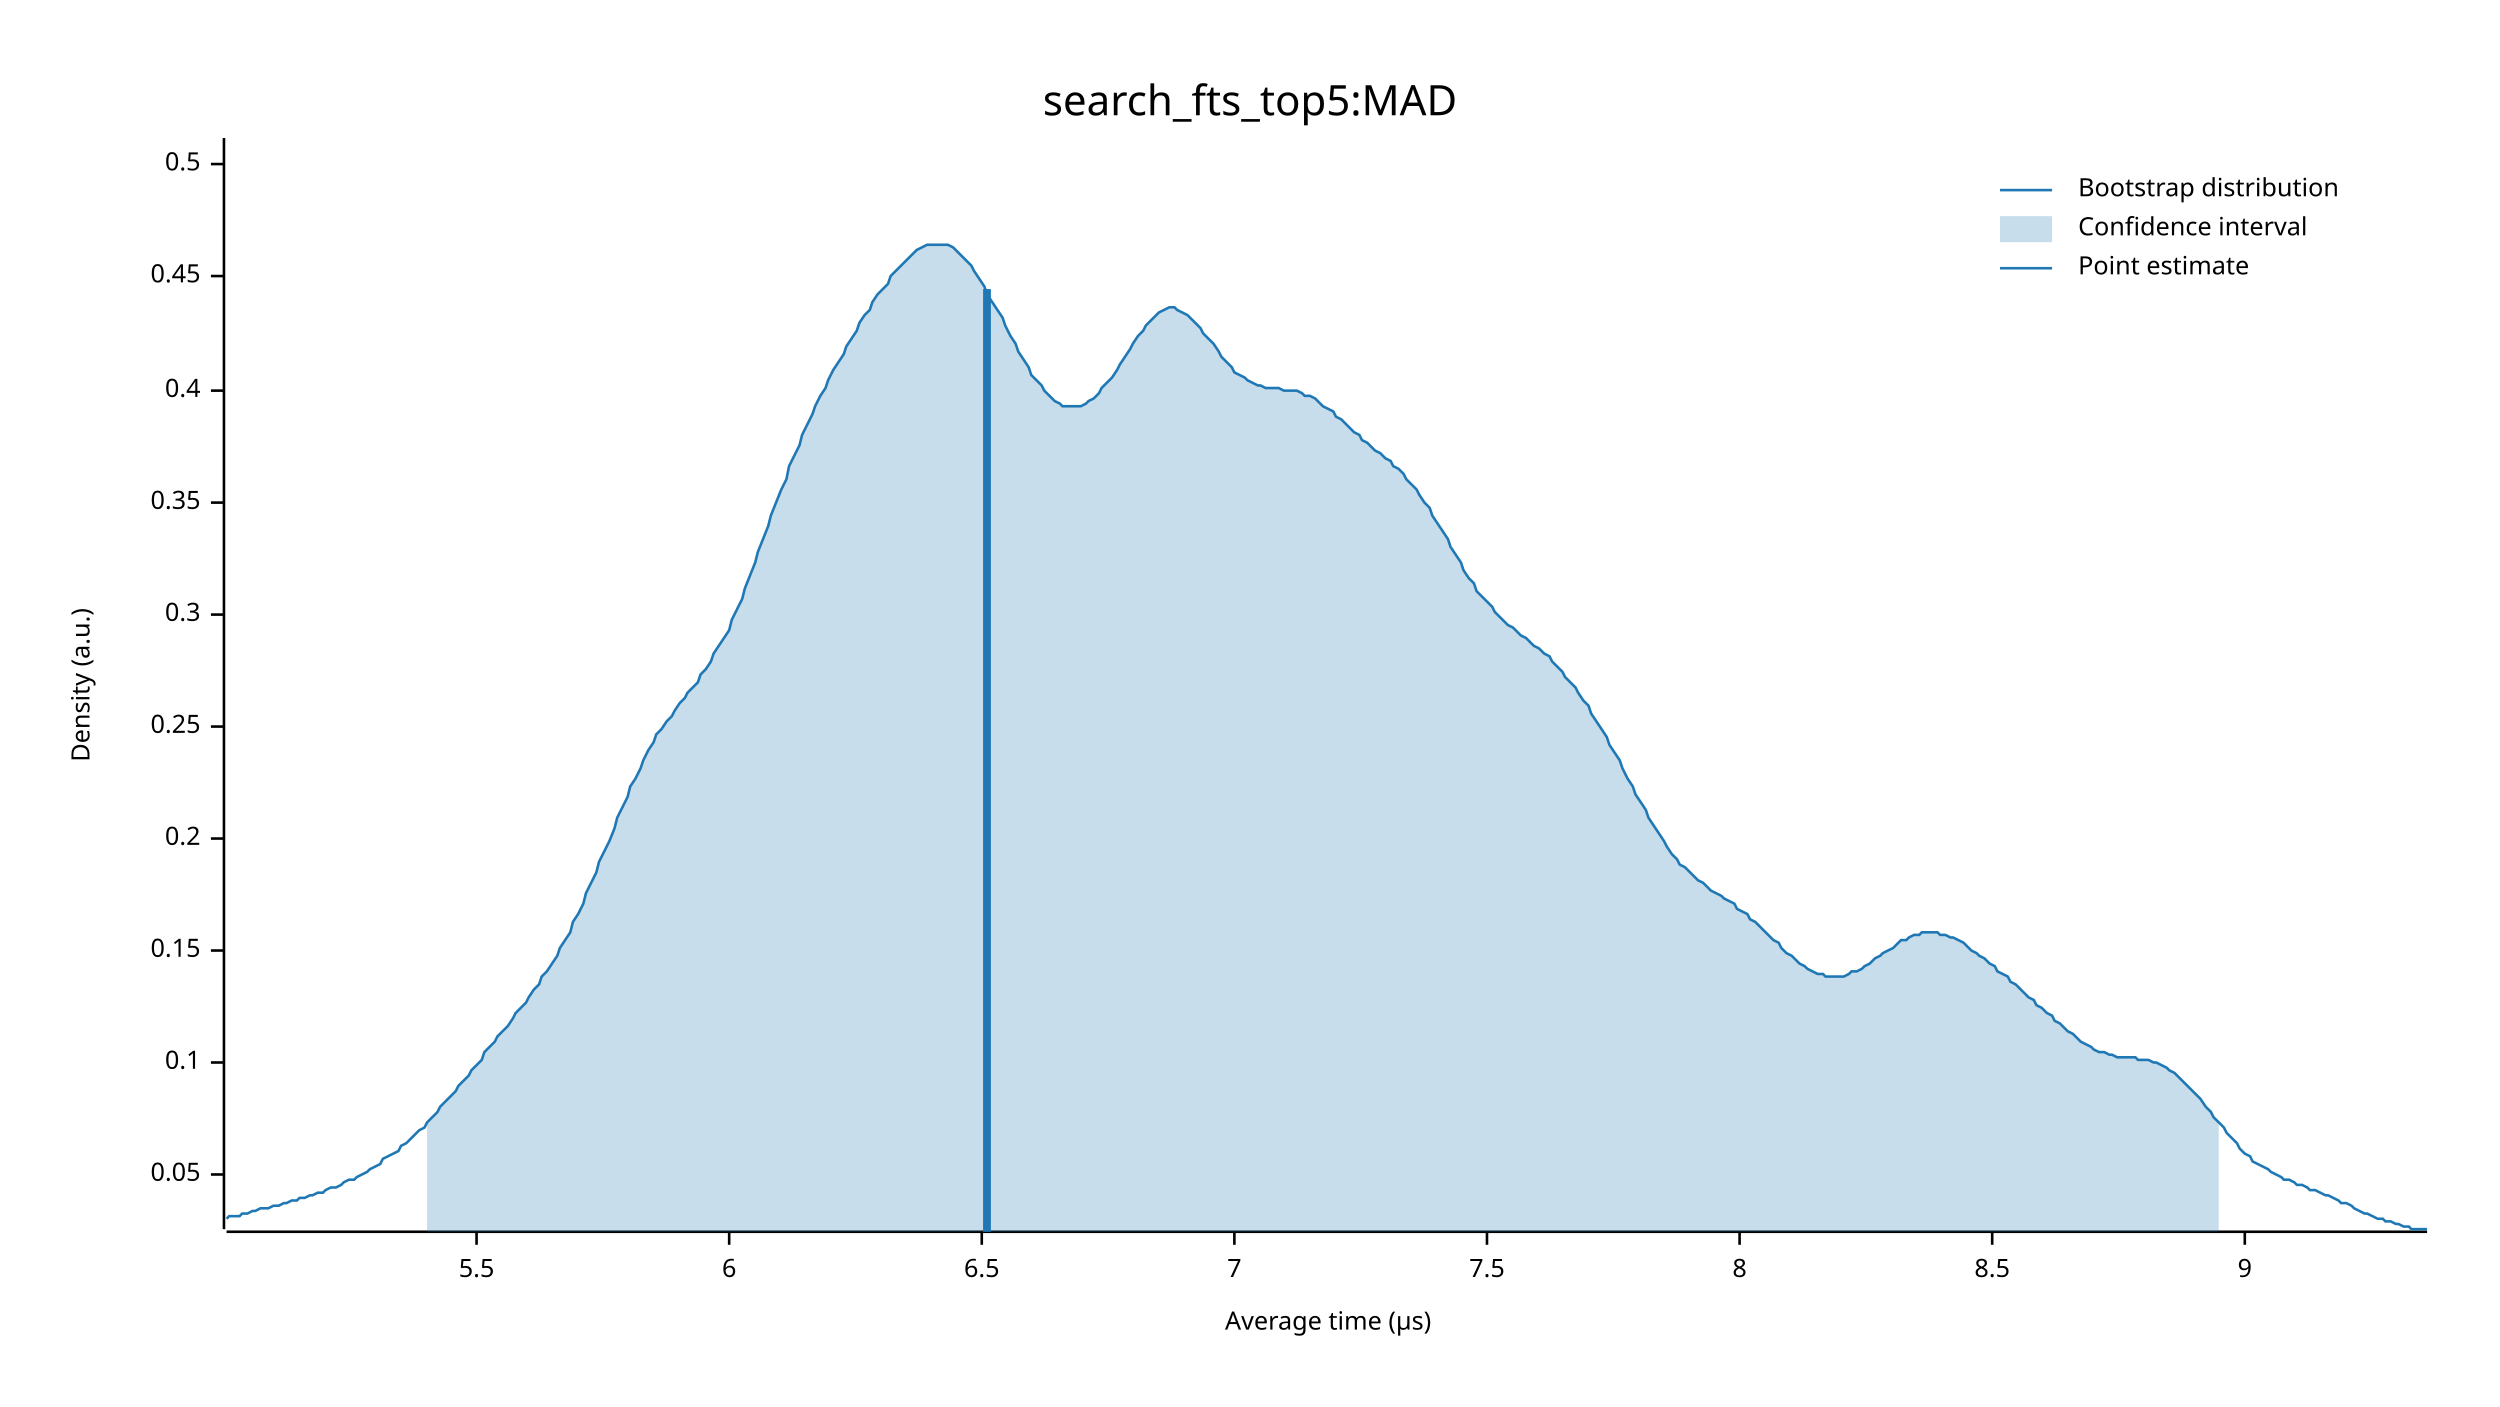
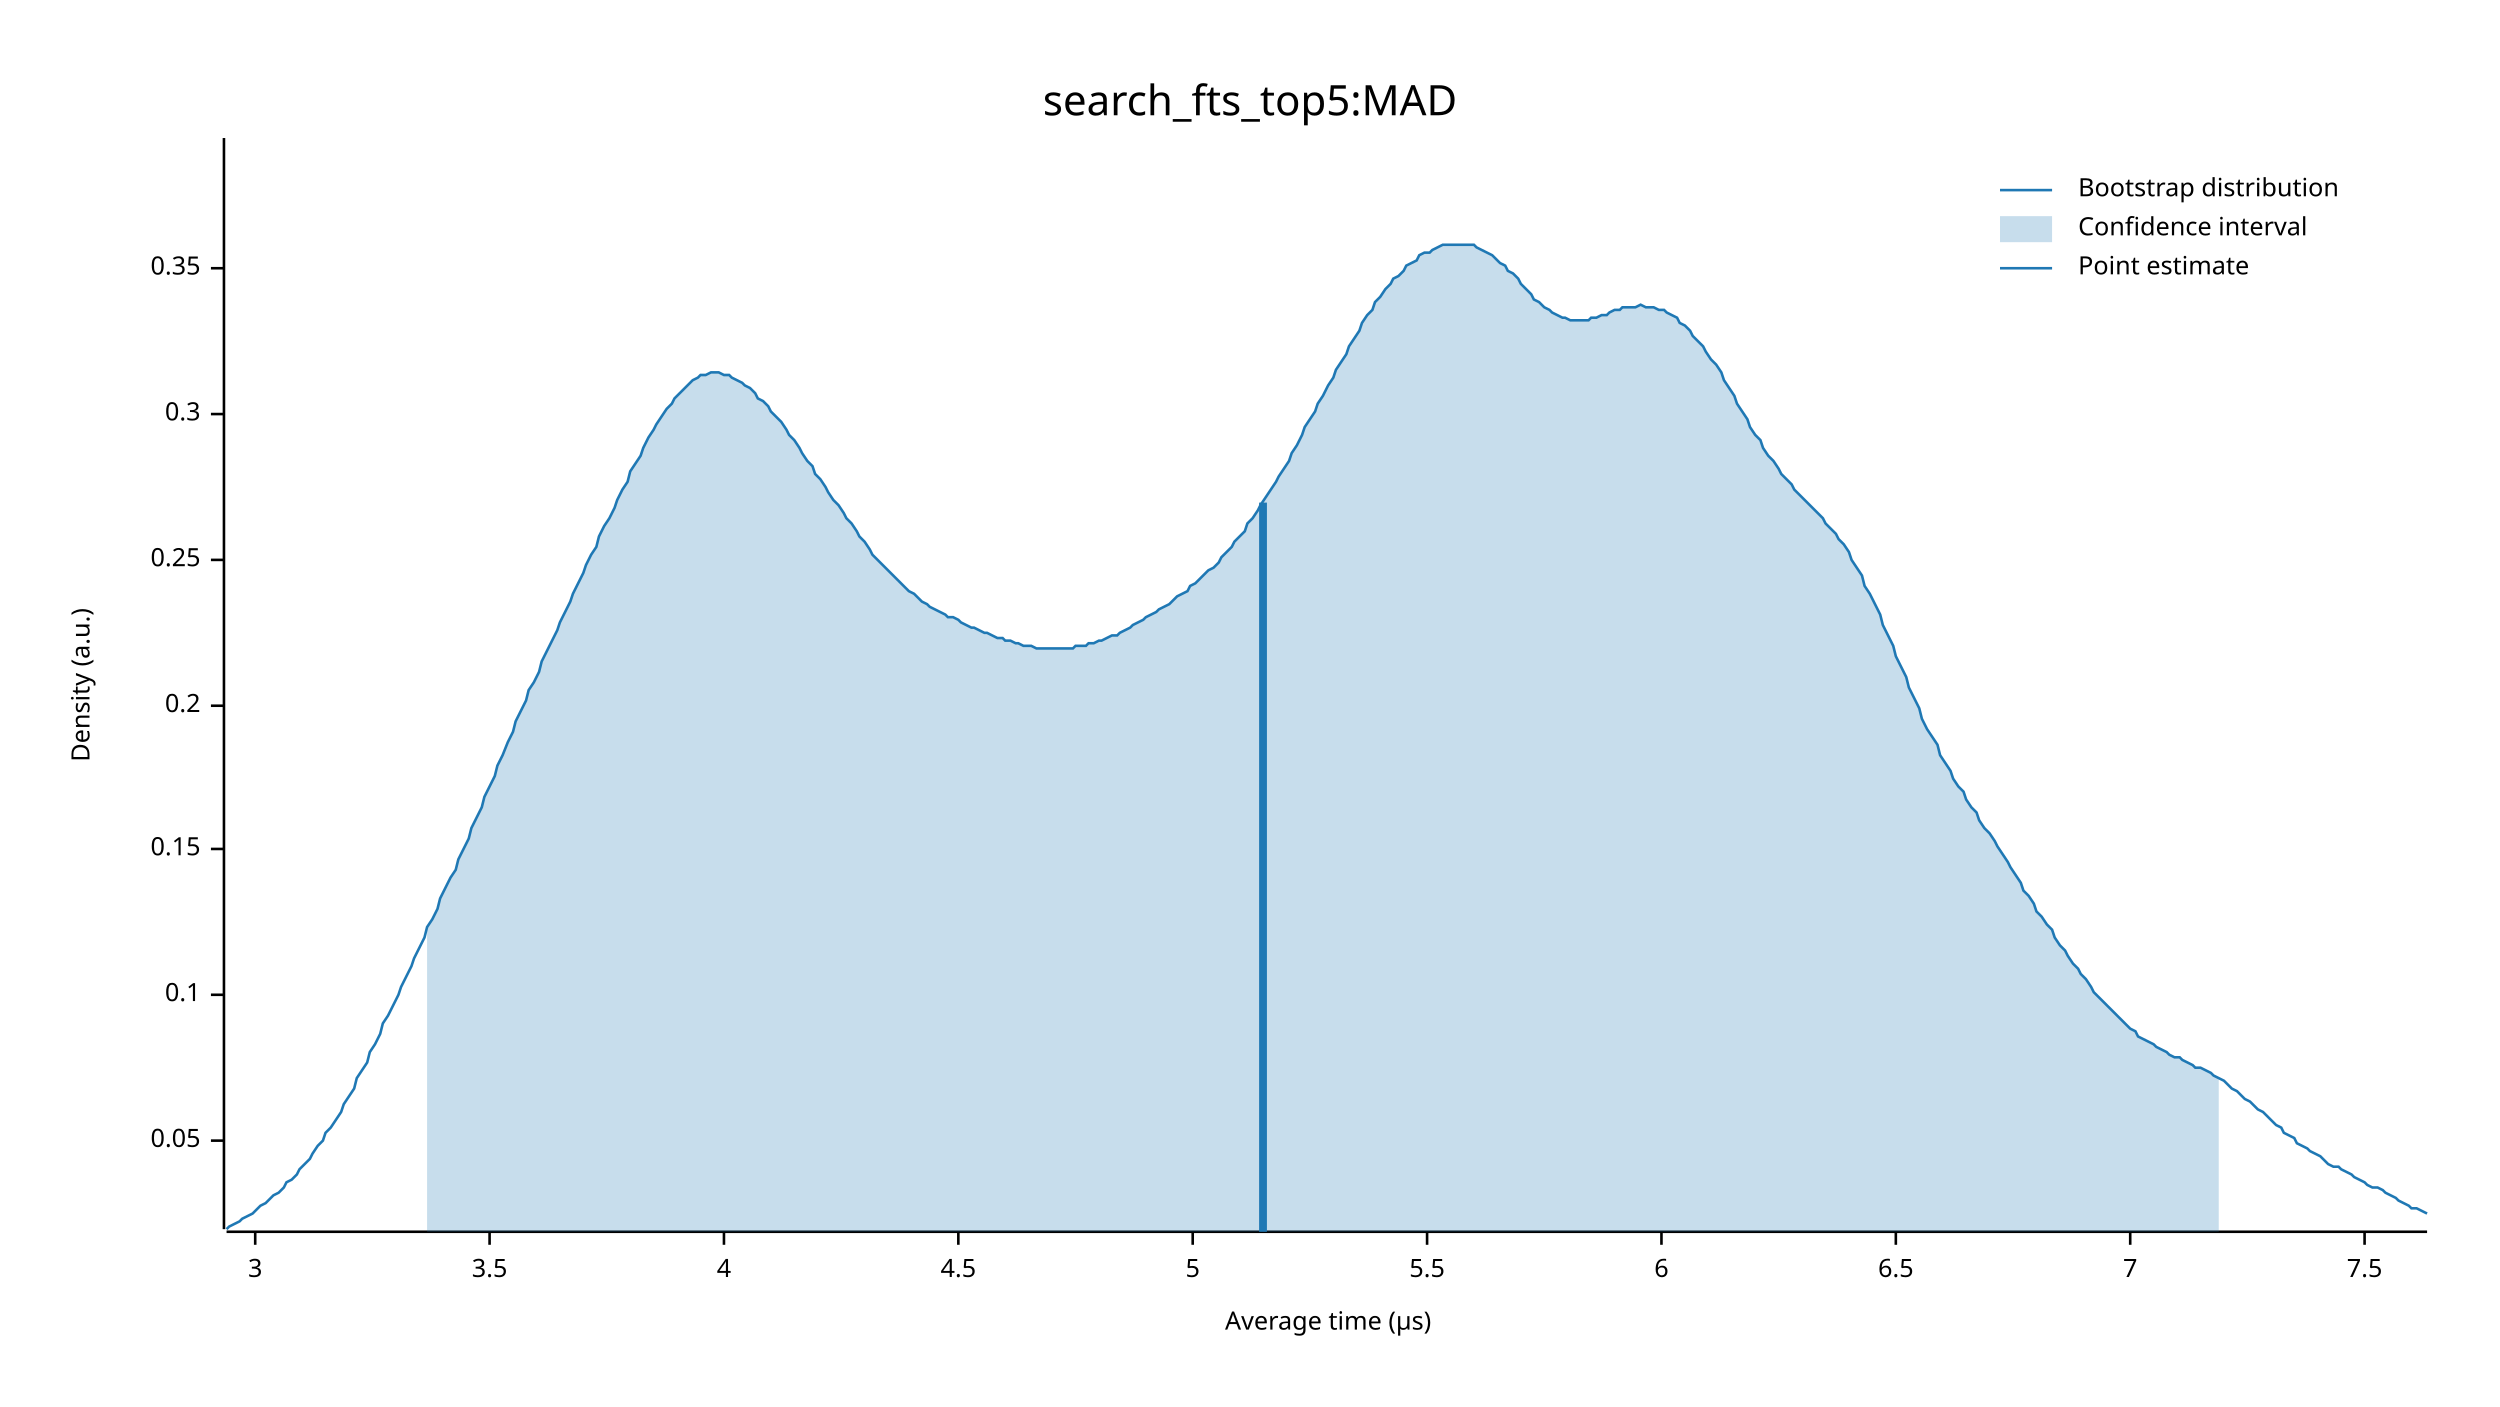
<svg xmlns="http://www.w3.org/2000/svg" width="960" height="540" viewBox="0 0 960 540">
  <text x="480" y="32" dy="0.76em" text-anchor="middle" font-family="sans-serif" font-size="16.129" opacity="1" fill="#000000">
search_fts_top5:MAD
</text>
  <text x="27" y="263" dy="0.76em" text-anchor="middle" font-family="sans-serif" font-size="9.677" opacity="1" fill="#000000" transform="rotate(270, 27, 263)">
Density (a.u.)
</text>
  <text x="510" y="513" dy="-0.5ex" text-anchor="middle" font-family="sans-serif" font-size="9.677" opacity="1" fill="#000000">
Average time (µs)
</text>
  <polyline fill="none" opacity="1" stroke="#000000" stroke-width="1" points="86,53 86,472 " />
-   <text x="77" y="451" dy="0.5ex" text-anchor="end" font-family="sans-serif" font-size="9.677" opacity="1" fill="#000000">
+   <text x="77" y="438" dy="0.5ex" text-anchor="end" font-family="sans-serif" font-size="9.677" opacity="1" fill="#000000">
0.05
</text>
-   <polyline fill="none" opacity="1" stroke="#000000" stroke-width="1" points="81,451 86,451 " />
-   <text x="77" y="408" dy="0.5ex" text-anchor="end" font-family="sans-serif" font-size="9.677" opacity="1" fill="#000000">
+   <polyline fill="none" opacity="1" stroke="#000000" stroke-width="1" points="81,438 86,438 " />
+   <text x="77" y="382" dy="0.5ex" text-anchor="end" font-family="sans-serif" font-size="9.677" opacity="1" fill="#000000">
0.1
</text>
-   <polyline fill="none" opacity="1" stroke="#000000" stroke-width="1" points="81,408 86,408 " />
-   <text x="77" y="365" dy="0.5ex" text-anchor="end" font-family="sans-serif" font-size="9.677" opacity="1" fill="#000000">
+   <polyline fill="none" opacity="1" stroke="#000000" stroke-width="1" points="81,382 86,382 " />
+   <text x="77" y="326" dy="0.5ex" text-anchor="end" font-family="sans-serif" font-size="9.677" opacity="1" fill="#000000">
0.15
</text>
-   <polyline fill="none" opacity="1" stroke="#000000" stroke-width="1" points="81,365 86,365 " />
-   <text x="77" y="322" dy="0.5ex" text-anchor="end" font-family="sans-serif" font-size="9.677" opacity="1" fill="#000000">
+   <polyline fill="none" opacity="1" stroke="#000000" stroke-width="1" points="81,326 86,326 " />
+   <text x="77" y="271" dy="0.5ex" text-anchor="end" font-family="sans-serif" font-size="9.677" opacity="1" fill="#000000">
0.2
</text>
-   <polyline fill="none" opacity="1" stroke="#000000" stroke-width="1" points="81,322 86,322 " />
-   <text x="77" y="279" dy="0.5ex" text-anchor="end" font-family="sans-serif" font-size="9.677" opacity="1" fill="#000000">
+   <polyline fill="none" opacity="1" stroke="#000000" stroke-width="1" points="81,271 86,271 " />
+   <text x="77" y="215" dy="0.5ex" text-anchor="end" font-family="sans-serif" font-size="9.677" opacity="1" fill="#000000">
0.25
</text>
-   <polyline fill="none" opacity="1" stroke="#000000" stroke-width="1" points="81,279 86,279 " />
-   <text x="77" y="236" dy="0.5ex" text-anchor="end" font-family="sans-serif" font-size="9.677" opacity="1" fill="#000000">
+   <polyline fill="none" opacity="1" stroke="#000000" stroke-width="1" points="81,215 86,215 " />
+   <text x="77" y="159" dy="0.5ex" text-anchor="end" font-family="sans-serif" font-size="9.677" opacity="1" fill="#000000">
0.3
</text>
-   <polyline fill="none" opacity="1" stroke="#000000" stroke-width="1" points="81,236 86,236 " />
-   <text x="77" y="193" dy="0.5ex" text-anchor="end" font-family="sans-serif" font-size="9.677" opacity="1" fill="#000000">
+   <polyline fill="none" opacity="1" stroke="#000000" stroke-width="1" points="81,159 86,159 " />
+   <text x="77" y="103" dy="0.5ex" text-anchor="end" font-family="sans-serif" font-size="9.677" opacity="1" fill="#000000">
0.35
</text>
-   <polyline fill="none" opacity="1" stroke="#000000" stroke-width="1" points="81,193 86,193 " />
-   <text x="77" y="150" dy="0.5ex" text-anchor="end" font-family="sans-serif" font-size="9.677" opacity="1" fill="#000000">
- 0.4
+   <polyline fill="none" opacity="1" stroke="#000000" stroke-width="1" points="81,103 86,103 " />
+   <polyline fill="none" opacity="1" stroke="#000000" stroke-width="1" points="87,473 932,473 " />
+   <text x="98" y="483" dy="0.76em" text-anchor="middle" font-family="sans-serif" font-size="9.677" opacity="1" fill="#000000">
+ 3
</text>
-   <polyline fill="none" opacity="1" stroke="#000000" stroke-width="1" points="81,150 86,150 " />
-   <text x="77" y="106" dy="0.5ex" text-anchor="end" font-family="sans-serif" font-size="9.677" opacity="1" fill="#000000">
- 0.45
+   <polyline fill="none" opacity="1" stroke="#000000" stroke-width="1" points="98,473 98,478 " />
+   <text x="188" y="483" dy="0.76em" text-anchor="middle" font-family="sans-serif" font-size="9.677" opacity="1" fill="#000000">
+ 3.5
</text>
-   <polyline fill="none" opacity="1" stroke="#000000" stroke-width="1" points="81,106 86,106 " />
-   <text x="77" y="63" dy="0.5ex" text-anchor="end" font-family="sans-serif" font-size="9.677" opacity="1" fill="#000000">
- 0.5
+   <polyline fill="none" opacity="1" stroke="#000000" stroke-width="1" points="188,473 188,478 " />
+   <text x="278" y="483" dy="0.76em" text-anchor="middle" font-family="sans-serif" font-size="9.677" opacity="1" fill="#000000">
+ 4
</text>
-   <polyline fill="none" opacity="1" stroke="#000000" stroke-width="1" points="81,63 86,63 " />
-   <polyline fill="none" opacity="1" stroke="#000000" stroke-width="1" points="87,473 932,473 " />
-   <text x="183" y="483" dy="0.76em" text-anchor="middle" font-family="sans-serif" font-size="9.677" opacity="1" fill="#000000">
+   <polyline fill="none" opacity="1" stroke="#000000" stroke-width="1" points="278,473 278,478 " />
+   <text x="368" y="483" dy="0.76em" text-anchor="middle" font-family="sans-serif" font-size="9.677" opacity="1" fill="#000000">
+ 4.5
+ </text>
+   <polyline fill="none" opacity="1" stroke="#000000" stroke-width="1" points="368,473 368,478 " />
+   <text x="458" y="483" dy="0.76em" text-anchor="middle" font-family="sans-serif" font-size="9.677" opacity="1" fill="#000000">
+ 5
+ </text>
+   <polyline fill="none" opacity="1" stroke="#000000" stroke-width="1" points="458,473 458,478 " />
+   <text x="548" y="483" dy="0.76em" text-anchor="middle" font-family="sans-serif" font-size="9.677" opacity="1" fill="#000000">
5.5
</text>
-   <polyline fill="none" opacity="1" stroke="#000000" stroke-width="1" points="183,473 183,478 " />
-   <text x="280" y="483" dy="0.76em" text-anchor="middle" font-family="sans-serif" font-size="9.677" opacity="1" fill="#000000">
+   <polyline fill="none" opacity="1" stroke="#000000" stroke-width="1" points="548,473 548,478 " />
+   <text x="638" y="483" dy="0.76em" text-anchor="middle" font-family="sans-serif" font-size="9.677" opacity="1" fill="#000000">
6
</text>
-   <polyline fill="none" opacity="1" stroke="#000000" stroke-width="1" points="280,473 280,478 " />
-   <text x="377" y="483" dy="0.76em" text-anchor="middle" font-family="sans-serif" font-size="9.677" opacity="1" fill="#000000">
+   <polyline fill="none" opacity="1" stroke="#000000" stroke-width="1" points="638,473 638,478 " />
+   <text x="728" y="483" dy="0.76em" text-anchor="middle" font-family="sans-serif" font-size="9.677" opacity="1" fill="#000000">
6.5
</text>
-   <polyline fill="none" opacity="1" stroke="#000000" stroke-width="1" points="377,473 377,478 " />
-   <text x="474" y="483" dy="0.76em" text-anchor="middle" font-family="sans-serif" font-size="9.677" opacity="1" fill="#000000">
+   <polyline fill="none" opacity="1" stroke="#000000" stroke-width="1" points="728,473 728,478 " />
+   <text x="818" y="483" dy="0.76em" text-anchor="middle" font-family="sans-serif" font-size="9.677" opacity="1" fill="#000000">
7
</text>
-   <polyline fill="none" opacity="1" stroke="#000000" stroke-width="1" points="474,473 474,478 " />
-   <text x="571" y="483" dy="0.76em" text-anchor="middle" font-family="sans-serif" font-size="9.677" opacity="1" fill="#000000">
+   <polyline fill="none" opacity="1" stroke="#000000" stroke-width="1" points="818,473 818,478 " />
+   <text x="908" y="483" dy="0.76em" text-anchor="middle" font-family="sans-serif" font-size="9.677" opacity="1" fill="#000000">
7.5
</text>
-   <polyline fill="none" opacity="1" stroke="#000000" stroke-width="1" points="571,473 571,478 " />
-   <text x="668" y="483" dy="0.76em" text-anchor="middle" font-family="sans-serif" font-size="9.677" opacity="1" fill="#000000">
- 8
- </text>
-   <polyline fill="none" opacity="1" stroke="#000000" stroke-width="1" points="668,473 668,478 " />
-   <text x="765" y="483" dy="0.76em" text-anchor="middle" font-family="sans-serif" font-size="9.677" opacity="1" fill="#000000">
- 8.5
- </text>
-   <polyline fill="none" opacity="1" stroke="#000000" stroke-width="1" points="765,473 765,478 " />
-   <text x="862" y="483" dy="0.76em" text-anchor="middle" font-family="sans-serif" font-size="9.677" opacity="1" fill="#000000">
- 9
- </text>
-   <polyline fill="none" opacity="1" stroke="#000000" stroke-width="1" points="862,473 862,478 " />
-   <polyline fill="none" opacity="1" stroke="#1F78B4" stroke-width="1" points="87,468 88,467 90,467 92,467 93,466 95,466 97,465 98,465 100,464 102,464 103,464 105,463 107,463 109,462 110,462 112,461 114,461 115,460 117,460 119,459 120,459 122,458 124,458 125,457 127,456 129,456 131,455 132,454 134,453 136,453 137,452 139,451 141,450 142,449 144,448 146,447 147,445 149,444 151,443 153,442 154,440 156,439 158,437 159,436 161,434 163,433 164,431 166,429 168,427 169,425 171,423 173,421 175,419 176,417 178,415 180,413 181,411 183,409 185,407 186,404 188,402 190,400 191,398 193,396 195,394 197,391 198,389 200,387 202,385 203,383 205,380 207,378 208,375 210,373 212,370 214,367 215,364 217,361 219,358 220,354 222,351 224,347 225,343 227,339 229,335 230,331 232,327 234,323 236,318 237,314 239,310 241,306 242,302 244,299 246,295 247,292 249,288 251,285 252,282 254,280 256,277 258,275 259,273 261,270 263,268 264,266 266,264 268,262 269,259 271,257 273,254 274,251 276,248 278,245 280,242 281,238 283,234 285,230 286,226 288,221 290,216 291,212 293,207 295,202 296,198 298,193 300,188 302,184 303,179 305,175 307,171 308,167 310,163 312,159 313,156 315,152 317,149 318,146 320,142 322,139 324,136 325,133 327,130 329,127 330,124 332,121 334,119 335,116 337,113 339,111 341,109 342,106 344,104 346,102 347,101 349,99 351,97 352,96 354,95 356,94 357,94 359,94 361,94 363,94 364,94 366,95 368,97 369,98 371,100 373,102 374,104 376,107 378,110 379,113 381,116 383,119 385,122 386,125 388,129 390,132 391,135 393,138 395,141 396,144 398,146 400,148 401,150 403,152 405,154 407,155 408,156 410,156 412,156 413,156 415,156 417,155 418,154 420,153 422,151 423,149 425,147 427,145 429,142 430,140 432,137 434,134 435,132 437,129 439,127 440,125 442,123 444,121 445,120 447,119 449,118 451,118 452,119 454,120 456,121 457,122 459,124 461,126 462,128 464,130 466,132 468,135 469,137 471,139 473,141 474,143 476,144 478,145 479,146 481,147 483,148 484,148 486,149 488,149 490,149 491,149 493,150 495,150 496,150 498,150 500,151 501,152 503,152 505,153 506,154 508,156 510,157 512,158 513,160 515,161 517,163 518,164 520,166 522,167 523,169 525,170 527,172 528,173 530,174 532,176 534,177 535,179 537,180 539,182 540,184 542,186 544,188 545,190 547,193 549,195 550,198 552,201 554,204 556,207 557,210 559,213 561,216 562,219 564,222 566,224 567,227 569,229 571,231 573,233 574,235 576,237 578,239 579,240 581,241 583,243 584,244 586,245 588,247 589,248 591,249 593,251 595,252 596,254 598,256 600,258 601,260 603,262 605,264 606,266 608,269 610,271 611,274 613,277 615,280 617,283 618,286 620,289 622,292 623,295 625,299 627,302 628,305 630,308 632,311 633,314 635,317 637,320 639,323 640,325 642,328 644,330 645,332 647,333 649,335 650,336 652,338 654,339 655,340 657,342 659,343 661,344 662,345 664,346 666,347 667,349 669,350 671,351 672,353 674,354 676,356 677,357 679,359 681,361 683,362 684,364 686,366 688,367 689,368 691,370 693,371 694,372 696,373 698,374 700,374 701,375 703,375 705,375 706,375 708,375 710,374 711,373 713,373 715,372 716,371 718,370 720,368 722,367 723,366 725,365 727,364 728,363 730,361 732,361 733,360 735,359 737,359 738,358 740,358 742,358 744,358 745,359 747,359 749,360 750,360 752,361 754,362 755,363 757,365 759,366 760,367 762,368 764,370 766,371 767,373 769,374 771,375 772,377 774,378 776,380 777,381 779,383 781,384 782,386 784,387 786,389 788,390 789,392 791,393 793,395 794,396 796,397 798,399 799,400 801,401 803,402 804,403 806,404 808,404 810,405 811,405 813,406 815,406 816,406 818,406 820,406 821,407 823,407 825,407 827,408 828,408 830,409 832,410 833,411 835,412 837,414 838,415 840,417 842,419 843,420 845,422 847,425 849,427 850,429 852,431 854,433 855,435 857,437 859,439 860,441 862,443 864,444 865,446 867,447 869,448 871,449 872,450 874,451 876,452 877,453 879,453 881,454 882,455 884,455 886,456 887,457 889,457 891,458 893,459 894,459 896,460 898,461 899,462 901,462 903,463 904,464 906,465 908,466 909,466 911,467 913,468 915,468 916,469 918,469 920,470 921,470 923,471 925,471 926,472 928,472 930,472 932,472 " />
-   <polygon opacity="0.25" fill="#1F78B4" points="164,431 166,429 168,427 169,425 171,423 173,421 175,419 176,417 178,415 180,413 181,411 183,409 185,407 186,404 188,402 190,400 191,398 193,396 195,394 197,391 198,389 200,387 202,385 203,383 205,380 207,378 208,375 210,373 212,370 214,367 215,364 217,361 219,358 220,354 222,351 224,347 225,343 227,339 229,335 230,331 232,327 234,323 236,318 237,314 239,310 241,306 242,302 244,299 246,295 247,292 249,288 251,285 252,282 254,280 256,277 258,275 259,273 261,270 263,268 264,266 266,264 268,262 269,259 271,257 273,254 274,251 276,248 278,245 280,242 281,238 283,234 285,230 286,226 288,221 290,216 291,212 293,207 295,202 296,198 298,193 300,188 302,184 303,179 305,175 307,171 308,167 310,163 312,159 313,156 315,152 317,149 318,146 320,142 322,139 324,136 325,133 327,130 329,127 330,124 332,121 334,119 335,116 337,113 339,111 341,109 342,106 344,104 346,102 347,101 349,99 351,97 352,96 354,95 356,94 357,94 359,94 361,94 363,94 364,94 366,95 368,97 369,98 371,100 373,102 374,104 376,107 378,110 379,113 381,116 383,119 385,122 386,125 388,129 390,132 391,135 393,138 395,141 396,144 398,146 400,148 401,150 403,152 405,154 407,155 408,156 410,156 412,156 413,156 415,156 417,155 418,154 420,153 422,151 423,149 425,147 427,145 429,142 430,140 432,137 434,134 435,132 437,129 439,127 440,125 442,123 444,121 445,120 447,119 449,118 451,118 452,119 454,120 456,121 457,122 459,124 461,126 462,128 464,130 466,132 468,135 469,137 471,139 473,141 474,143 476,144 478,145 479,146 481,147 483,148 484,148 486,149 488,149 490,149 491,149 493,150 495,150 496,150 498,150 500,151 501,152 503,152 505,153 506,154 508,156 510,157 512,158 513,160 515,161 517,163 518,164 520,166 522,167 523,169 525,170 527,172 528,173 530,174 532,176 534,177 535,179 537,180 539,182 540,184 542,186 544,188 545,190 547,193 549,195 550,198 552,201 554,204 556,207 557,210 559,213 561,216 562,219 564,222 566,224 567,227 569,229 571,231 573,233 574,235 576,237 578,239 579,240 581,241 583,243 584,244 586,245 588,247 589,248 591,249 593,251 595,252 596,254 598,256 600,258 601,260 603,262 605,264 606,266 608,269 610,271 611,274 613,277 615,280 617,283 618,286 620,289 622,292 623,295 625,299 627,302 628,305 630,308 632,311 633,314 635,317 637,320 639,323 640,325 642,328 644,330 645,332 647,333 649,335 650,336 652,338 654,339 655,340 657,342 659,343 661,344 662,345 664,346 666,347 667,349 669,350 671,351 672,353 674,354 676,356 677,357 679,359 681,361 683,362 684,364 686,366 688,367 689,368 691,370 693,371 694,372 696,373 698,374 700,374 701,375 703,375 705,375 706,375 708,375 710,374 711,373 713,373 715,372 716,371 718,370 720,368 722,367 723,366 725,365 727,364 728,363 730,361 732,361 733,360 735,359 737,359 738,358 740,358 742,358 744,358 745,359 747,359 749,360 750,360 752,361 754,362 755,363 757,365 759,366 760,367 762,368 764,370 766,371 767,373 769,374 771,375 772,377 774,378 776,380 777,381 779,383 781,384 782,386 784,387 786,389 788,390 789,392 791,393 793,395 794,396 796,397 798,399 799,400 801,401 803,402 804,403 806,404 808,404 810,405 811,405 813,406 815,406 816,406 818,406 820,406 821,407 823,407 825,407 827,408 828,408 830,409 832,410 833,411 835,412 837,414 838,415 840,417 842,419 843,420 845,422 847,425 849,427 850,429 852,431 852,473 164,473 " />
-   <polyline fill="none" opacity="1" stroke="#1F78B4" stroke-width="3" points="379,473 379,111 " />
+   <polyline fill="none" opacity="1" stroke="#000000" stroke-width="1" points="908,473 908,478 " />
+   <polyline fill="none" opacity="1" stroke="#1F78B4" stroke-width="1" points="87,472 88,471 90,470 92,469 93,468 95,467 97,466 98,465 100,463 102,462 103,461 105,459 107,458 109,456 110,454 112,453 114,451 115,449 117,447 119,445 120,443 122,440 124,438 125,435 127,433 129,430 131,427 132,424 134,421 136,418 137,414 139,411 141,408 142,404 144,401 146,397 147,393 149,390 151,386 153,382 154,379 156,375 158,371 159,368 161,364 163,360 164,356 166,353 168,349 169,345 171,341 173,337 175,334 176,330 178,326 180,322 181,318 183,314 185,310 186,306 188,302 190,298 191,294 193,290 195,285 197,281 198,277 200,273 202,269 203,265 205,262 207,258 208,254 210,250 212,246 214,242 215,239 217,235 219,231 220,228 222,224 224,220 225,217 227,213 229,210 230,206 232,202 234,199 236,195 237,192 239,188 241,185 242,181 244,178 246,175 247,172 249,168 251,165 252,163 254,160 256,157 258,155 259,153 261,151 263,149 264,148 266,146 268,145 269,144 271,144 273,143 274,143 276,143 278,144 280,144 281,145 283,146 285,147 286,148 288,149 290,151 291,153 293,154 295,156 296,158 298,160 300,162 302,165 303,167 305,169 307,172 308,174 310,177 312,179 313,182 315,184 317,187 318,189 320,192 322,194 324,197 325,199 327,201 329,204 330,206 332,208 334,211 335,213 337,215 339,217 341,219 342,220 344,222 346,224 347,225 349,227 351,228 352,229 354,231 356,232 357,233 359,234 361,235 363,236 364,237 366,237 368,238 369,239 371,240 373,241 374,241 376,242 378,243 379,243 381,244 383,245 385,245 386,246 388,246 390,247 391,247 393,248 395,248 396,248 398,249 400,249 401,249 403,249 405,249 407,249 408,249 410,249 412,249 413,248 415,248 417,248 418,247 420,247 422,246 423,246 425,245 427,244 429,244 430,243 432,242 434,241 435,240 437,239 439,238 440,237 442,236 444,235 445,234 447,233 449,232 451,230 452,229 454,228 456,227 457,225 459,224 461,222 462,221 464,219 466,218 468,216 469,214 471,212 473,210 474,208 476,206 478,204 479,201 481,199 483,196 484,194 486,191 488,188 490,185 491,183 493,180 495,177 496,174 498,171 500,167 501,164 503,161 505,158 506,155 508,152 510,148 512,145 513,142 515,139 517,136 518,133 520,130 522,127 523,124 525,121 527,119 528,116 530,114 532,111 534,109 535,107 537,106 539,104 540,102 542,101 544,100 545,98 547,97 549,97 550,96 552,95 554,94 556,94 557,94 559,94 561,94 562,94 564,94 566,94 567,95 569,96 571,97 573,98 574,99 576,101 578,102 579,104 581,105 583,107 584,109 586,111 588,113 589,115 591,116 593,118 595,119 596,120 598,121 600,122 601,122 603,123 605,123 606,123 608,123 610,123 611,122 613,122 615,121 617,121 618,120 620,119 622,119 623,118 625,118 627,118 628,118 630,117 632,118 633,118 635,118 637,119 639,119 640,120 642,121 644,122 645,124 647,125 649,127 650,129 652,131 654,133 655,135 657,138 659,140 661,143 662,146 664,149 666,152 667,155 669,158 671,161 672,164 674,167 676,169 677,172 679,175 681,177 683,180 684,182 686,184 688,186 689,188 691,190 693,192 694,193 696,195 698,197 700,199 701,201 703,203 705,205 706,207 708,209 710,212 711,215 713,218 715,221 716,225 718,228 720,232 722,236 723,240 725,244 727,248 728,252 730,256 732,260 733,264 735,268 737,272 738,276 740,280 742,283 744,286 745,290 747,293 749,296 750,299 752,302 754,304 755,307 757,310 759,312 760,315 762,318 764,320 766,323 767,325 769,328 771,331 772,333 774,336 776,339 777,342 779,344 781,347 782,350 784,352 786,355 788,357 789,360 791,363 793,365 794,367 796,370 798,372 799,374 801,376 803,379 804,381 806,383 808,385 810,387 811,388 813,390 815,392 816,393 818,395 820,396 821,398 823,399 825,400 827,401 828,402 830,403 832,404 833,405 835,406 837,406 838,407 840,408 842,409 843,410 845,410 847,411 849,412 850,413 852,414 854,415 855,416 857,418 859,419 860,420 862,422 864,423 865,424 867,426 869,427 871,429 872,430 874,432 876,433 877,435 879,436 881,437 882,439 884,440 886,441 887,442 889,443 891,444 893,446 894,447 896,448 898,448 899,449 901,450 903,451 904,452 906,453 908,454 909,455 911,456 913,456 915,457 916,458 918,459 920,460 921,461 923,462 925,463 926,464 928,464 930,465 932,466 " />
+   <polygon opacity="0.25" fill="#1F78B4" points="164,356 166,353 168,349 169,345 171,341 173,337 175,334 176,330 178,326 180,322 181,318 183,314 185,310 186,306 188,302 190,298 191,294 193,290 195,285 197,281 198,277 200,273 202,269 203,265 205,262 207,258 208,254 210,250 212,246 214,242 215,239 217,235 219,231 220,228 222,224 224,220 225,217 227,213 229,210 230,206 232,202 234,199 236,195 237,192 239,188 241,185 242,181 244,178 246,175 247,172 249,168 251,165 252,163 254,160 256,157 258,155 259,153 261,151 263,149 264,148 266,146 268,145 269,144 271,144 273,143 274,143 276,143 278,144 280,144 281,145 283,146 285,147 286,148 288,149 290,151 291,153 293,154 295,156 296,158 298,160 300,162 302,165 303,167 305,169 307,172 308,174 310,177 312,179 313,182 315,184 317,187 318,189 320,192 322,194 324,197 325,199 327,201 329,204 330,206 332,208 334,211 335,213 337,215 339,217 341,219 342,220 344,222 346,224 347,225 349,227 351,228 352,229 354,231 356,232 357,233 359,234 361,235 363,236 364,237 366,237 368,238 369,239 371,240 373,241 374,241 376,242 378,243 379,243 381,244 383,245 385,245 386,246 388,246 390,247 391,247 393,248 395,248 396,248 398,249 400,249 401,249 403,249 405,249 407,249 408,249 410,249 412,249 413,248 415,248 417,248 418,247 420,247 422,246 423,246 425,245 427,244 429,244 430,243 432,242 434,241 435,240 437,239 439,238 440,237 442,236 444,235 445,234 447,233 449,232 451,230 452,229 454,228 456,227 457,225 459,224 461,222 462,221 464,219 466,218 468,216 469,214 471,212 473,210 474,208 476,206 478,204 479,201 481,199 483,196 484,194 486,191 488,188 490,185 491,183 493,180 495,177 496,174 498,171 500,167 501,164 503,161 505,158 506,155 508,152 510,148 512,145 513,142 515,139 517,136 518,133 520,130 522,127 523,124 525,121 527,119 528,116 530,114 532,111 534,109 535,107 537,106 539,104 540,102 542,101 544,100 545,98 547,97 549,97 550,96 552,95 554,94 556,94 557,94 559,94 561,94 562,94 564,94 566,94 567,95 569,96 571,97 573,98 574,99 576,101 578,102 579,104 581,105 583,107 584,109 586,111 588,113 589,115 591,116 593,118 595,119 596,120 598,121 600,122 601,122 603,123 605,123 606,123 608,123 610,123 611,122 613,122 615,121 617,121 618,120 620,119 622,119 623,118 625,118 627,118 628,118 630,117 632,118 633,118 635,118 637,119 639,119 640,120 642,121 644,122 645,124 647,125 649,127 650,129 652,131 654,133 655,135 657,138 659,140 661,143 662,146 664,149 666,152 667,155 669,158 671,161 672,164 674,167 676,169 677,172 679,175 681,177 683,180 684,182 686,184 688,186 689,188 691,190 693,192 694,193 696,195 698,197 700,199 701,201 703,203 705,205 706,207 708,209 710,212 711,215 713,218 715,221 716,225 718,228 720,232 722,236 723,240 725,244 727,248 728,252 730,256 732,260 733,264 735,268 737,272 738,276 740,280 742,283 744,286 745,290 747,293 749,296 750,299 752,302 754,304 755,307 757,310 759,312 760,315 762,318 764,320 766,323 767,325 769,328 771,331 772,333 774,336 776,339 777,342 779,344 781,347 782,350 784,352 786,355 788,357 789,360 791,363 793,365 794,367 796,370 798,372 799,374 801,376 803,379 804,381 806,383 808,385 810,387 811,388 813,390 815,392 816,393 818,395 820,396 821,398 823,399 825,400 827,401 828,402 830,403 832,404 833,405 835,406 837,406 838,407 840,408 842,409 843,410 845,410 847,411 849,412 850,413 852,414 852,473 164,473 " />
+   <polyline fill="none" opacity="1" stroke="#1F78B4" stroke-width="3" points="485,473 485,193 " />
  <text x="798" y="68" dy="0.76em" text-anchor="start" font-family="sans-serif" font-size="9.677" opacity="1" fill="#000000">
Bootstrap distribution
</text>
  <text x="798" y="83" dy="0.76em" text-anchor="start" font-family="sans-serif" font-size="9.677" opacity="1" fill="#000000">
Confidence interval
</text>
  <text x="798" y="98" dy="0.76em" text-anchor="start" font-family="sans-serif" font-size="9.677" opacity="1" fill="#000000">
Point estimate
</text>
  <polyline fill="none" opacity="1" stroke="#1F78B4" stroke-width="1" points="768,73 788,73 " />
  <rect x="768" y="83" width="20" height="10" opacity="0.25" fill="#1F78B4" stroke="none" />
  <polyline fill="none" opacity="1" stroke="#1F78B4" stroke-width="1" points="768,103 788,103 " />
</svg>
